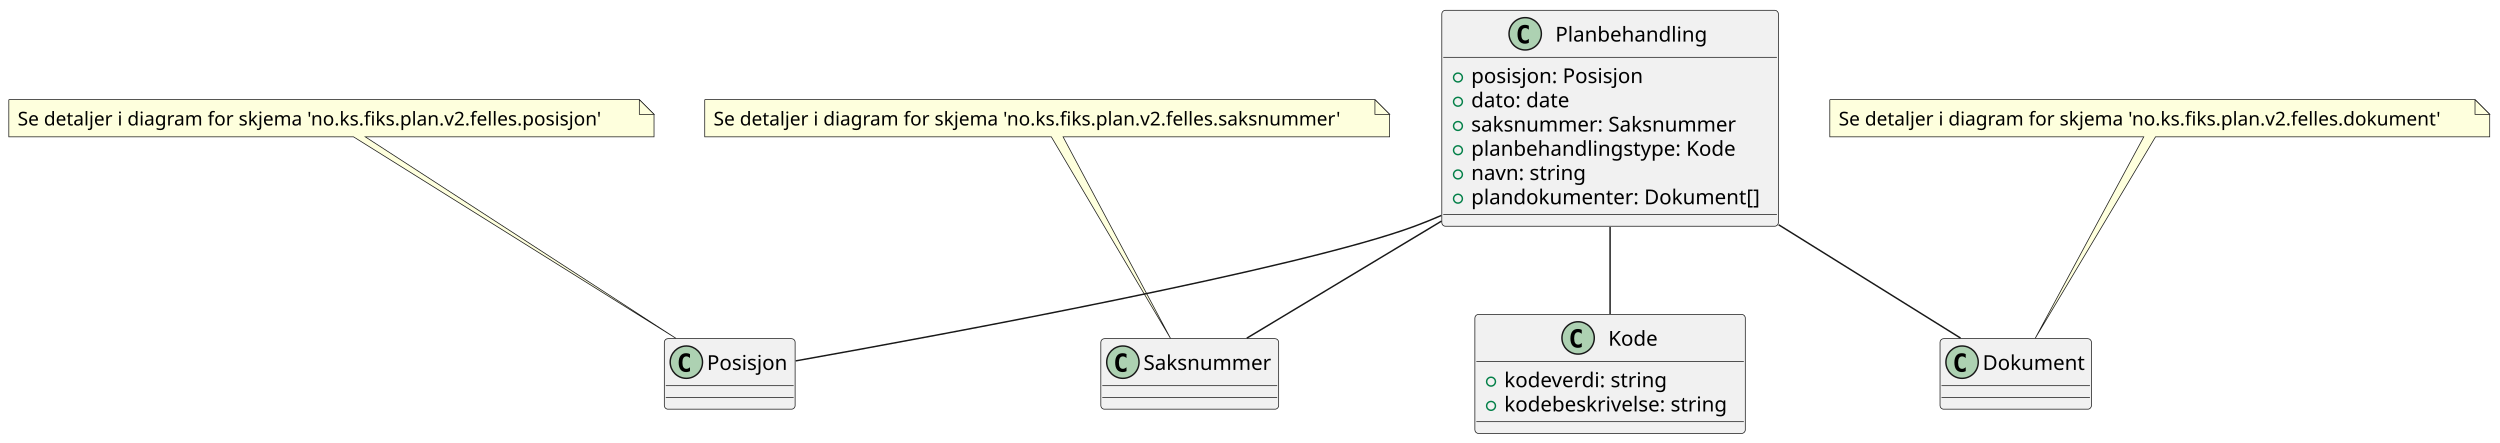
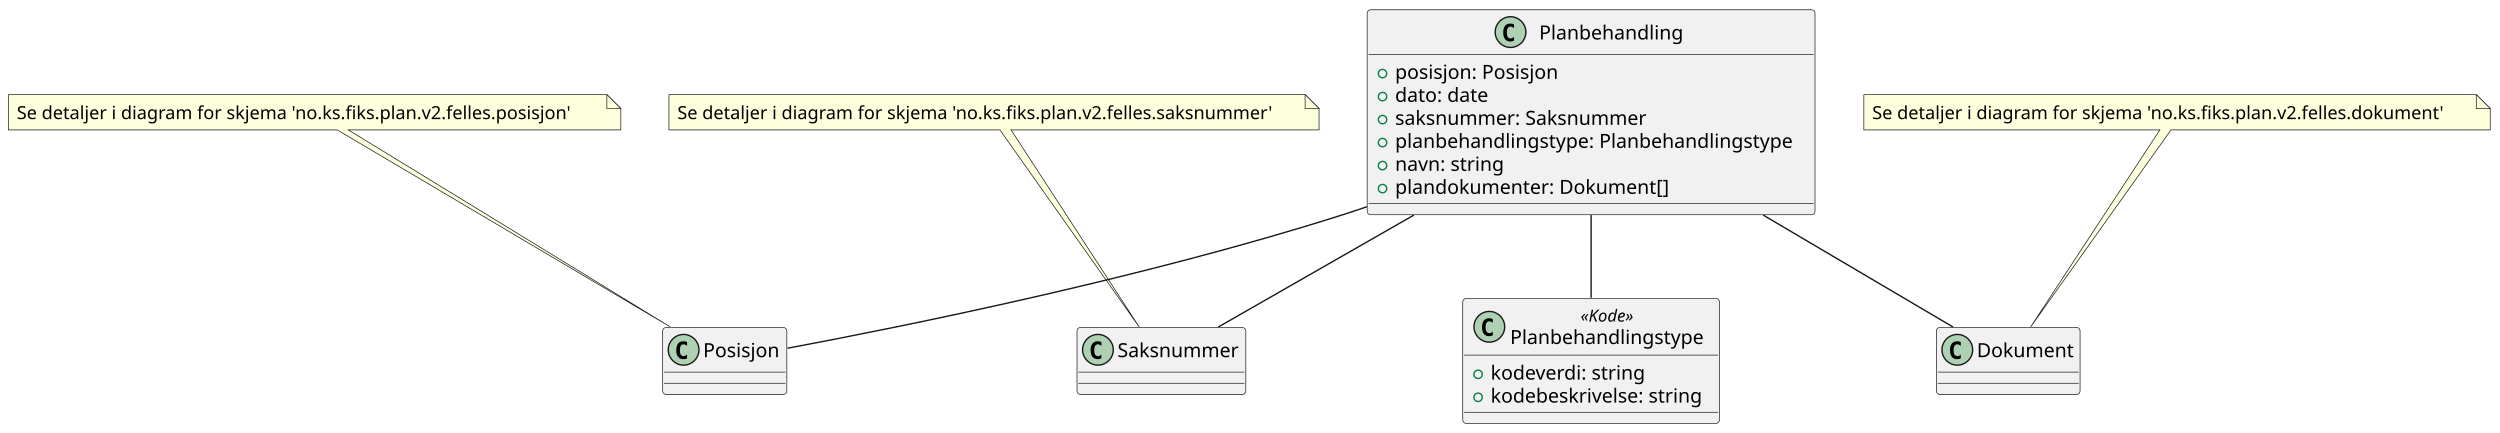
- <svg xmlns="http://www.w3.org/2000/svg" contentStyleType="text/css" height="301px" preserveAspectRatio="none" style="width:1701px;height:301px;background:#FFFFFF;" version="1.1" viewBox="0 0 1701 301" width="1701px" zoomAndPan="magnify">
+ <svg xmlns="http://www.w3.org/2000/svg" contentStyleType="text/css" height="310px" preserveAspectRatio="none" style="width:1792px;height:310px;background:#FFFFFF;" version="1.1" viewBox="0 0 1792 310" width="1792px" zoomAndPan="magnify">
  <defs />
  <g>
    <g id="elem_Planbehandling">
-       <rect codeLine="1" fill="#F1F1F1" height="146.93" id="Planbehandling" rx="2.5" ry="2.5" style="stroke:#181818;stroke-width:0.5;" width="229" x="981" y="7" />
-       <ellipse cx="1037.75" cy="23" fill="#ADD1B2" rx="11" ry="11" style="stroke:#181818;stroke-width:1.0;" />
-       <path d="M1040.223,29.143 Q1039.642,29.442 1039.003,29.591 Q1038.364,29.741 1037.658,29.741 Q1035.151,29.741 1033.832,28.089 Q1032.512,26.437 1032.512,23.316 Q1032.512,20.186 1033.832,18.535 Q1035.151,16.883 1037.658,16.883 Q1038.364,16.883 1039.011,17.032 Q1039.659,17.182 1040.223,17.48 L1040.223,20.203 Q1039.592,19.622 1038.999,19.352 Q1038.405,19.082 1037.774,19.082 Q1036.43,19.082 1035.745,20.149 Q1035.06,21.216 1035.06,23.316 Q1035.06,25.408 1035.745,26.474 Q1036.43,27.541 1037.774,27.541 Q1038.405,27.541 1038.999,27.271 Q1039.592,27.002 1040.223,26.42 Z " fill="#000000" />
-       <text fill="#000000" font-family="sans-serif" font-size="14" lengthAdjust="spacing" textLength="107" x="1058.25" y="28.291">Planbehandling</text>
-       <line style="stroke:#181818;stroke-width:0.5;" x1="982" x2="1209" y1="39" y2="39" />
-       <ellipse cx="992" cy="52.744" fill="none" rx="3" ry="3" style="stroke:#038048;stroke-width:1.0;" />
-       <text fill="#000000" font-family="sans-serif" font-size="14" lengthAdjust="spacing" textLength="123" x="1001" y="56.535">posisjon: Posisjon</text>
-       <ellipse cx="992" cy="69.232" fill="none" rx="3" ry="3" style="stroke:#038048;stroke-width:1.0;" />
-       <text fill="#000000" font-family="sans-serif" font-size="14" lengthAdjust="spacing" textLength="69" x="1001" y="73.023">dato: date</text>
-       <ellipse cx="992" cy="85.721" fill="none" rx="3" ry="3" style="stroke:#038048;stroke-width:1.0;" />
-       <text fill="#000000" font-family="sans-serif" font-size="14" lengthAdjust="spacing" textLength="185" x="1001" y="89.512">saksnummer: Saksnummer</text>
-       <ellipse cx="992" cy="102.209" fill="none" rx="3" ry="3" style="stroke:#038048;stroke-width:1.0;" />
-       <text fill="#000000" font-family="sans-serif" font-size="14" lengthAdjust="spacing" textLength="187" x="1001" y="106">planbehandlingstype: Kode</text>
-       <ellipse cx="992" cy="118.697" fill="none" rx="3" ry="3" style="stroke:#038048;stroke-width:1.0;" />
-       <text fill="#000000" font-family="sans-serif" font-size="14" lengthAdjust="spacing" textLength="81" x="1001" y="122.488">navn: string</text>
-       <ellipse cx="992" cy="135.185" fill="none" rx="3" ry="3" style="stroke:#038048;stroke-width:1.0;" />
-       <text fill="#000000" font-family="sans-serif" font-size="14" lengthAdjust="spacing" textLength="203" x="1001" y="138.977">plandokumenter: Dokument[]</text>
-       <line style="stroke:#181818;stroke-width:0.5;" x1="982" x2="1209" y1="145.93" y2="145.93" />
+       <rect codeLine="1" fill="#F1F1F1" height="146.93" id="Planbehandling" rx="2.5" ry="2.5" style="stroke:#181818;stroke-width:0.5;" width="321" x="980" y="7" />
+       <ellipse cx="1082.75" cy="23" fill="#ADD1B2" rx="11" ry="11" style="stroke:#181818;stroke-width:1.0;" />
+       <path d="M1085.223,29.143 Q1084.642,29.442 1084.003,29.591 Q1083.364,29.741 1082.658,29.741 Q1080.151,29.741 1078.832,28.089 Q1077.512,26.437 1077.512,23.316 Q1077.512,20.186 1078.832,18.535 Q1080.151,16.883 1082.658,16.883 Q1083.364,16.883 1084.011,17.032 Q1084.659,17.182 1085.223,17.48 L1085.223,20.203 Q1084.592,19.622 1083.999,19.352 Q1083.405,19.082 1082.774,19.082 Q1081.43,19.082 1080.745,20.149 Q1080.06,21.216 1080.06,23.316 Q1080.06,25.408 1080.745,26.474 Q1081.43,27.541 1082.774,27.541 Q1083.405,27.541 1083.999,27.271 Q1084.592,27.002 1085.223,26.42 Z " fill="#000000" />
+       <text fill="#000000" font-family="sans-serif" font-size="14" lengthAdjust="spacing" textLength="107" x="1103.25" y="28.291">Planbehandling</text>
+       <line style="stroke:#181818;stroke-width:0.5;" x1="981" x2="1300" y1="39" y2="39" />
+       <ellipse cx="991" cy="52.744" fill="none" rx="3" ry="3" style="stroke:#038048;stroke-width:1.0;" />
+       <text fill="#000000" font-family="sans-serif" font-size="14" lengthAdjust="spacing" textLength="123" x="1000" y="56.535">posisjon: Posisjon</text>
+       <ellipse cx="991" cy="69.232" fill="none" rx="3" ry="3" style="stroke:#038048;stroke-width:1.0;" />
+       <text fill="#000000" font-family="sans-serif" font-size="14" lengthAdjust="spacing" textLength="69" x="1000" y="73.023">dato: date</text>
+       <ellipse cx="991" cy="85.721" fill="none" rx="3" ry="3" style="stroke:#038048;stroke-width:1.0;" />
+       <text fill="#000000" font-family="sans-serif" font-size="14" lengthAdjust="spacing" textLength="185" x="1000" y="89.512">saksnummer: Saksnummer</text>
+       <ellipse cx="991" cy="102.209" fill="none" rx="3" ry="3" style="stroke:#038048;stroke-width:1.0;" />
+       <text fill="#000000" font-family="sans-serif" font-size="14" lengthAdjust="spacing" textLength="295" x="1000" y="106">planbehandlingstype: Planbehandlingstype</text>
+       <ellipse cx="991" cy="118.697" fill="none" rx="3" ry="3" style="stroke:#038048;stroke-width:1.0;" />
+       <text fill="#000000" font-family="sans-serif" font-size="14" lengthAdjust="spacing" textLength="81" x="1000" y="122.488">navn: string</text>
+       <ellipse cx="991" cy="135.185" fill="none" rx="3" ry="3" style="stroke:#038048;stroke-width:1.0;" />
+       <text fill="#000000" font-family="sans-serif" font-size="14" lengthAdjust="spacing" textLength="203" x="1000" y="138.977">plandokumenter: Dokument[]</text>
+       <line style="stroke:#181818;stroke-width:0.5;" x1="981" x2="1300" y1="145.93" y2="145.93" />
    </g>
    <g id="elem_Posisjon">
-       <rect fill="#F1F1F1" height="48" id="Posisjon" rx="2.5" ry="2.5" style="stroke:#181818;stroke-width:0.5;" width="89" x="452" y="230.42" />
-       <ellipse cx="467" cy="246.42" fill="#ADD1B2" rx="11" ry="11" style="stroke:#181818;stroke-width:1.0;" />
-       <path d="M469.473,252.563 Q468.892,252.862 468.253,253.011 Q467.614,253.161 466.908,253.161 Q464.401,253.161 463.082,251.509 Q461.762,249.857 461.762,246.736 Q461.762,243.607 463.082,241.955 Q464.401,240.303 466.908,240.303 Q467.614,240.303 468.261,240.452 Q468.909,240.602 469.473,240.9 L469.473,243.623 Q468.842,243.042 468.249,242.772 Q467.655,242.502 467.024,242.502 Q465.68,242.502 464.995,243.569 Q464.31,244.636 464.31,246.736 Q464.31,248.828 464.995,249.894 Q465.68,250.961 467.024,250.961 Q467.655,250.961 468.249,250.691 Q468.842,250.422 469.473,249.84 Z " fill="#000000" />
-       <text fill="#000000" font-family="sans-serif" font-size="14" lengthAdjust="spacing" textLength="57" x="481" y="251.711">Posisjon</text>
-       <line style="stroke:#181818;stroke-width:0.5;" x1="453" x2="540" y1="262.42" y2="262.42" />
-       <line style="stroke:#181818;stroke-width:0.5;" x1="453" x2="540" y1="270.42" y2="270.42" />
+       <rect fill="#F1F1F1" height="48" id="Posisjon" rx="2.5" ry="2.5" style="stroke:#181818;stroke-width:0.5;" width="89" x="475" y="234.73" />
+       <ellipse cx="490" cy="250.73" fill="#ADD1B2" rx="11" ry="11" style="stroke:#181818;stroke-width:1.0;" />
+       <path d="M492.473,256.873 Q491.892,257.172 491.253,257.321 Q490.614,257.471 489.908,257.471 Q487.401,257.471 486.082,255.819 Q484.762,254.167 484.762,251.046 Q484.762,247.917 486.082,246.265 Q487.401,244.613 489.908,244.613 Q490.614,244.613 491.261,244.762 Q491.909,244.912 492.473,245.21 L492.473,247.933 Q491.842,247.352 491.249,247.082 Q490.655,246.812 490.024,246.812 Q488.68,246.812 487.995,247.879 Q487.31,248.946 487.31,251.046 Q487.31,253.138 487.995,254.204 Q488.68,255.271 490.024,255.271 Q490.655,255.271 491.249,255.001 Q491.842,254.732 492.473,254.15 Z " fill="#000000" />
+       <text fill="#000000" font-family="sans-serif" font-size="14" lengthAdjust="spacing" textLength="57" x="504" y="256.021">Posisjon</text>
+       <line style="stroke:#181818;stroke-width:0.5;" x1="476" x2="563" y1="266.73" y2="266.73" />
+       <line style="stroke:#181818;stroke-width:0.5;" x1="476" x2="563" y1="274.73" y2="274.73" />
    </g>
    <g id="elem_Saksnummer">
-       <rect fill="#F1F1F1" height="48" id="Saksnummer" rx="2.5" ry="2.5" style="stroke:#181818;stroke-width:0.5;" width="121" x="749" y="230.42" />
-       <ellipse cx="764" cy="246.42" fill="#ADD1B2" rx="11" ry="11" style="stroke:#181818;stroke-width:1.0;" />
-       <path d="M766.473,252.563 Q765.892,252.862 765.253,253.011 Q764.614,253.161 763.908,253.161 Q761.401,253.161 760.082,251.509 Q758.762,249.857 758.762,246.736 Q758.762,243.607 760.082,241.955 Q761.401,240.303 763.908,240.303 Q764.614,240.303 765.261,240.452 Q765.909,240.602 766.473,240.9 L766.473,243.623 Q765.842,243.042 765.249,242.772 Q764.655,242.502 764.024,242.502 Q762.68,242.502 761.995,243.569 Q761.31,244.636 761.31,246.736 Q761.31,248.828 761.995,249.894 Q762.68,250.961 764.024,250.961 Q764.655,250.961 765.249,250.691 Q765.842,250.422 766.473,249.84 Z " fill="#000000" />
-       <text fill="#000000" font-family="sans-serif" font-size="14" lengthAdjust="spacing" textLength="89" x="778" y="251.711">Saksnummer</text>
-       <line style="stroke:#181818;stroke-width:0.5;" x1="750" x2="869" y1="262.42" y2="262.42" />
-       <line style="stroke:#181818;stroke-width:0.5;" x1="750" x2="869" y1="270.42" y2="270.42" />
+       <rect fill="#F1F1F1" height="48" id="Saksnummer" rx="2.5" ry="2.5" style="stroke:#181818;stroke-width:0.5;" width="121" x="772" y="234.73" />
+       <ellipse cx="787" cy="250.73" fill="#ADD1B2" rx="11" ry="11" style="stroke:#181818;stroke-width:1.0;" />
+       <path d="M789.473,256.873 Q788.892,257.172 788.253,257.321 Q787.614,257.471 786.908,257.471 Q784.401,257.471 783.082,255.819 Q781.762,254.167 781.762,251.046 Q781.762,247.917 783.082,246.265 Q784.401,244.613 786.908,244.613 Q787.614,244.613 788.261,244.762 Q788.909,244.912 789.473,245.21 L789.473,247.933 Q788.842,247.352 788.249,247.082 Q787.655,246.812 787.024,246.812 Q785.68,246.812 784.995,247.879 Q784.31,248.946 784.31,251.046 Q784.31,253.138 784.995,254.204 Q785.68,255.271 787.024,255.271 Q787.655,255.271 788.249,255.001 Q788.842,254.732 789.473,254.15 Z " fill="#000000" />
+       <text fill="#000000" font-family="sans-serif" font-size="14" lengthAdjust="spacing" textLength="89" x="801" y="256.021">Saksnummer</text>
+       <line style="stroke:#181818;stroke-width:0.5;" x1="773" x2="892" y1="266.73" y2="266.73" />
+       <line style="stroke:#181818;stroke-width:0.5;" x1="773" x2="892" y1="274.73" y2="274.73" />
    </g>
-     <g id="elem_Kode">
-       <rect codeLine="19" fill="#F1F1F1" height="80.977" id="Kode" rx="2.5" ry="2.5" style="stroke:#181818;stroke-width:0.5;" width="184" x="1003.5" y="213.93" />
-       <ellipse cx="1073.75" cy="229.93" fill="#ADD1B2" rx="11" ry="11" style="stroke:#181818;stroke-width:1.0;" />
-       <path d="M1076.223,236.073 Q1075.642,236.372 1075.003,236.521 Q1074.364,236.671 1073.658,236.671 Q1071.151,236.671 1069.832,235.019 Q1068.512,233.367 1068.512,230.246 Q1068.512,227.117 1069.832,225.465 Q1071.151,223.813 1073.658,223.813 Q1074.364,223.813 1075.011,223.962 Q1075.659,224.112 1076.223,224.411 L1076.223,227.133 Q1075.592,226.552 1074.999,226.282 Q1074.405,226.012 1073.774,226.012 Q1072.43,226.012 1071.745,227.079 Q1071.06,228.146 1071.06,230.246 Q1071.06,232.338 1071.745,233.404 Q1072.43,234.471 1073.774,234.471 Q1074.405,234.471 1074.999,234.201 Q1075.592,233.931 1076.223,233.35 Z " fill="#000000" />
-       <text fill="#000000" font-family="sans-serif" font-size="14" lengthAdjust="spacing" textLength="35" x="1094.25" y="235.221">Kode</text>
-       <line style="stroke:#181818;stroke-width:0.5;" x1="1004.5" x2="1186.5" y1="245.93" y2="245.93" />
-       <ellipse cx="1014.5" cy="259.674" fill="none" rx="3" ry="3" style="stroke:#038048;stroke-width:1.0;" />
-       <text fill="#000000" font-family="sans-serif" font-size="14" lengthAdjust="spacing" textLength="116" x="1023.5" y="263.465">kodeverdi: string</text>
-       <ellipse cx="1014.5" cy="276.162" fill="none" rx="3" ry="3" style="stroke:#038048;stroke-width:1.0;" />
-       <text fill="#000000" font-family="sans-serif" font-size="14" lengthAdjust="spacing" textLength="158" x="1023.5" y="279.953">kodebeskrivelse: string</text>
-       <line style="stroke:#181818;stroke-width:0.5;" x1="1004.5" x2="1186.5" y1="286.907" y2="286.907" />
+     <g id="elem_Planbehandlingstype">
+       <rect codeLine="19" fill="#F1F1F1" height="89.598" id="Planbehandlingstype" rx="2.5" ry="2.5" style="stroke:#181818;stroke-width:0.5;" width="184" x="1048.5" y="213.93" />
+       <ellipse cx="1067.55" cy="234.24" fill="#ADD1B2" rx="11" ry="11" style="stroke:#181818;stroke-width:1.0;" />
+       <path d="M1070.023,240.384 Q1069.442,240.682 1068.803,240.832 Q1068.164,240.981 1067.458,240.981 Q1064.951,240.981 1063.631,239.329 Q1062.312,237.678 1062.312,234.556 Q1062.312,231.427 1063.631,229.775 Q1064.951,228.123 1067.458,228.123 Q1068.164,228.123 1068.811,228.273 Q1069.459,228.422 1070.023,228.721 L1070.023,231.444 Q1069.392,230.863 1068.799,230.593 Q1068.205,230.323 1067.574,230.323 Q1066.23,230.323 1065.545,231.39 Q1064.86,232.456 1064.86,234.556 Q1064.86,236.648 1065.545,237.715 Q1066.23,238.782 1067.574,238.782 Q1068.205,238.782 1068.799,238.512 Q1069.392,238.242 1070.023,237.661 Z " fill="#000000" />
+       <text fill="#000000" font-family="sans-serif" font-size="12" font-style="italic" lengthAdjust="spacing" textLength="42" x="1132.95" y="230.532">«Kode»</text>
+       <text fill="#000000" font-family="sans-serif" font-size="14" lengthAdjust="spacing" textLength="143" x="1082.45" y="246.598">Planbehandlingstype</text>
+       <line style="stroke:#181818;stroke-width:0.5;" x1="1049.5" x2="1231.5" y1="254.551" y2="254.551" />
+       <ellipse cx="1059.5" cy="268.295" fill="none" rx="3" ry="3" style="stroke:#038048;stroke-width:1.0;" />
+       <text fill="#000000" font-family="sans-serif" font-size="14" lengthAdjust="spacing" textLength="116" x="1068.5" y="272.086">kodeverdi: string</text>
+       <ellipse cx="1059.5" cy="284.784" fill="none" rx="3" ry="3" style="stroke:#038048;stroke-width:1.0;" />
+       <text fill="#000000" font-family="sans-serif" font-size="14" lengthAdjust="spacing" textLength="158" x="1068.5" y="288.575">kodebeskrivelse: string</text>
+       <line style="stroke:#181818;stroke-width:0.5;" x1="1049.5" x2="1231.5" y1="295.528" y2="295.528" />
    </g>
    <g id="elem_Dokument">
-       <rect fill="#F1F1F1" height="48" id="Dokument" rx="2.5" ry="2.5" style="stroke:#181818;stroke-width:0.5;" width="103" x="1320" y="230.42" />
-       <ellipse cx="1335" cy="246.42" fill="#ADD1B2" rx="11" ry="11" style="stroke:#181818;stroke-width:1.0;" />
-       <path d="M1337.473,252.563 Q1336.892,252.862 1336.253,253.011 Q1335.614,253.161 1334.908,253.161 Q1332.401,253.161 1331.082,251.509 Q1329.762,249.857 1329.762,246.736 Q1329.762,243.607 1331.082,241.955 Q1332.401,240.303 1334.908,240.303 Q1335.614,240.303 1336.261,240.452 Q1336.909,240.602 1337.473,240.9 L1337.473,243.623 Q1336.842,243.042 1336.249,242.772 Q1335.655,242.502 1335.024,242.502 Q1333.68,242.502 1332.995,243.569 Q1332.31,244.636 1332.31,246.736 Q1332.31,248.828 1332.995,249.894 Q1333.68,250.961 1335.024,250.961 Q1335.655,250.961 1336.249,250.691 Q1336.842,250.422 1337.473,249.84 Z " fill="#000000" />
-       <text fill="#000000" font-family="sans-serif" font-size="14" lengthAdjust="spacing" textLength="71" x="1349" y="251.711">Dokument</text>
-       <line style="stroke:#181818;stroke-width:0.5;" x1="1321" x2="1422" y1="262.42" y2="262.42" />
-       <line style="stroke:#181818;stroke-width:0.5;" x1="1321" x2="1422" y1="270.42" y2="270.42" />
+       <rect fill="#F1F1F1" height="48" id="Dokument" rx="2.5" ry="2.5" style="stroke:#181818;stroke-width:0.5;" width="103" x="1388" y="234.73" />
+       <ellipse cx="1403" cy="250.73" fill="#ADD1B2" rx="11" ry="11" style="stroke:#181818;stroke-width:1.0;" />
+       <path d="M1405.473,256.873 Q1404.892,257.172 1404.253,257.321 Q1403.614,257.471 1402.908,257.471 Q1400.401,257.471 1399.082,255.819 Q1397.762,254.167 1397.762,251.046 Q1397.762,247.917 1399.082,246.265 Q1400.401,244.613 1402.908,244.613 Q1403.614,244.613 1404.261,244.762 Q1404.909,244.912 1405.473,245.21 L1405.473,247.933 Q1404.842,247.352 1404.249,247.082 Q1403.655,246.812 1403.024,246.812 Q1401.68,246.812 1400.995,247.879 Q1400.31,248.946 1400.31,251.046 Q1400.31,253.138 1400.995,254.204 Q1401.68,255.271 1403.024,255.271 Q1403.655,255.271 1404.249,255.001 Q1404.842,254.732 1405.473,254.15 Z " fill="#000000" />
+       <text fill="#000000" font-family="sans-serif" font-size="14" lengthAdjust="spacing" textLength="71" x="1417" y="256.021">Dokument</text>
+       <line style="stroke:#181818;stroke-width:0.5;" x1="1389" x2="1490" y1="266.73" y2="266.73" />
+       <line style="stroke:#181818;stroke-width:0.5;" x1="1389" x2="1490" y1="274.73" y2="274.73" />
    </g>
    <g id="elem_GMN11">
-       <path d="M6,67.81 L6,93.121 A0,0 0 0 0 6,93.121 L240.56,93.121 L459.87,230.18 L248.56,93.121 L445,93.121 A0,0 0 0 0 445,93.121 L445,77.81 L435,67.81 L6,67.81 A0,0 0 0 0 6,67.81 " fill="#FEFFDD" style="stroke:#181818;stroke-width:0.5;" />
+       <path d="M6,67.81 L6,93.121 A0,0 0 0 0 6,93.121 L241.71,93.121 L480.36,234.27 L249.71,93.121 L445,93.121 A0,0 0 0 0 445,93.121 L445,77.81 L435,67.81 L6,67.81 A0,0 0 0 0 6,67.81 " fill="#FEFFDD" style="stroke:#181818;stroke-width:0.5;" />
      <path d="M435,67.81 L435,77.81 L445,77.81 L435,67.81 " fill="#FEFFDD" style="stroke:#181818;stroke-width:0.5;" />
      <text fill="#000000" font-family="sans-serif" font-size="13" lengthAdjust="spacing" textLength="418" x="12" y="85.378">Se detaljer i diagram for skjema 'no.ks.fiks.plan.v2.felles.posisjon'</text>
    </g>
    <g id="elem_GMN14">
-       <path d="M479.5,67.81 L479.5,93.121 A0,0 0 0 0 479.5,93.121 L715.32,93.121 L796.39,230.18 L723.32,93.121 L945.5,93.121 A0,0 0 0 0 945.5,93.121 L945.5,77.81 L935.5,67.81 L479.5,67.81 A0,0 0 0 0 479.5,67.81 " fill="#FEFFDD" style="stroke:#181818;stroke-width:0.5;" />
+       <path d="M479.5,67.81 L479.5,93.121 A0,0 0 0 0 479.5,93.121 L716.75,93.121 L816.63,234.42 L724.75,93.121 L945.5,93.121 A0,0 0 0 0 945.5,93.121 L945.5,77.81 L935.5,67.81 L479.5,67.81 A0,0 0 0 0 479.5,67.81 " fill="#FEFFDD" style="stroke:#181818;stroke-width:0.5;" />
      <path d="M935.5,67.81 L935.5,77.81 L945.5,77.81 L935.5,67.81 " fill="#FEFFDD" style="stroke:#181818;stroke-width:0.5;" />
      <text fill="#000000" font-family="sans-serif" font-size="13" lengthAdjust="spacing" textLength="445" x="485.5" y="85.378">Se detaljer i diagram for skjema 'no.ks.fiks.plan.v2.felles.saksnummer'</text>
    </g>
    <g id="elem_GMN17">
-       <path d="M1245,67.81 L1245,93.121 A0,0 0 0 0 1245,93.121 L1458.61,93.121 L1384.75,230.18 L1466.61,93.121 L1694,93.121 A0,0 0 0 0 1694,93.121 L1694,77.81 L1684,67.81 L1245,67.81 A0,0 0 0 0 1245,67.81 " fill="#FEFFDD" style="stroke:#181818;stroke-width:0.5;" />
-       <path d="M1684,67.81 L1684,77.81 L1694,77.81 L1684,67.81 " fill="#FEFFDD" style="stroke:#181818;stroke-width:0.5;" />
-       <text fill="#000000" font-family="sans-serif" font-size="13" lengthAdjust="spacing" textLength="428" x="1251" y="85.378">Se detaljer i diagram for skjema 'no.ks.fiks.plan.v2.felles.dokument'</text>
+       <path d="M1336,67.81 L1336,93.121 A0,0 0 0 0 1336,93.121 L1548.18,93.121 L1455.5,234.42 L1556.18,93.121 L1785,93.121 A0,0 0 0 0 1785,93.121 L1785,77.81 L1775,67.81 L1336,67.81 A0,0 0 0 0 1336,67.81 " fill="#FEFFDD" style="stroke:#181818;stroke-width:0.5;" />
+       <path d="M1775,67.81 L1775,77.81 L1785,77.81 L1775,67.81 " fill="#FEFFDD" style="stroke:#181818;stroke-width:0.5;" />
+       <text fill="#000000" font-family="sans-serif" font-size="13" lengthAdjust="spacing" textLength="428" x="1342" y="85.378">Se detaljer i diagram for skjema 'no.ks.fiks.plan.v2.felles.dokument'</text>
    </g>
    <g id="link_Planbehandling_Posisjon">
-       <path codeLine="10" d="M980.74,146.58 C974.64,149.22 968.54,151.7 962.5,153.93 C884.63,182.77 642.33,227.56 541.37,245.55 " fill="none" id="Planbehandling-Posisjon" style="stroke:#181818;stroke-width:1.0;" />
+       <path codeLine="10" d="M979.85,148.18 C974.02,150.18 968.22,152.11 962.5,153.93 C819.68,199.43 645.2,234.51 564.46,249.61 " fill="none" id="Planbehandling-Posisjon" style="stroke:#181818;stroke-width:1.0;" />
    </g>
    <g id="link_Planbehandling_Saksnummer">
-       <path codeLine="11" d="M980.82,150.42 C933.73,178.73 882.38,209.61 848.3,230.1 " fill="none" id="Planbehandling-Saksnummer" style="stroke:#181818;stroke-width:1.0;" />
+       <path codeLine="11" d="M1013.45,154.18 C963.24,182.91 909.08,213.9 873.24,234.42 " fill="none" id="Planbehandling-Saksnummer" style="stroke:#181818;stroke-width:1.0;" />
    </g>
-     <g id="link_Planbehandling_Kode">
-       <path codeLine="12" d="M1095.5,154.39 C1095.5,174.71 1095.5,196.03 1095.5,213.66 " fill="none" id="Planbehandling-Kode" style="stroke:#181818;stroke-width:1.0;" />
+     <g id="link_Planbehandling_Planbehandlingstype">
+       <path codeLine="12" d="M1140.5,154.18 C1140.5,174.28 1140.5,195.49 1140.5,213.44 " fill="none" id="Planbehandling-Planbehandlingstype" style="stroke:#181818;stroke-width:1.0;" />
    </g>
    <g id="link_Planbehandling_Dokument">
-       <path codeLine="13" d="M1210.15,152.9 C1254.43,180.49 1302.02,210.14 1333.95,230.03 " fill="none" id="Planbehandling-Dokument" style="stroke:#181818;stroke-width:1.0;" />
+       <path codeLine="13" d="M1263.84,154.18 C1312.58,182.91 1365.15,213.9 1399.95,234.42 " fill="none" id="Planbehandling-Dokument" style="stroke:#181818;stroke-width:1.0;" />
    </g>
  </g>
</svg>
